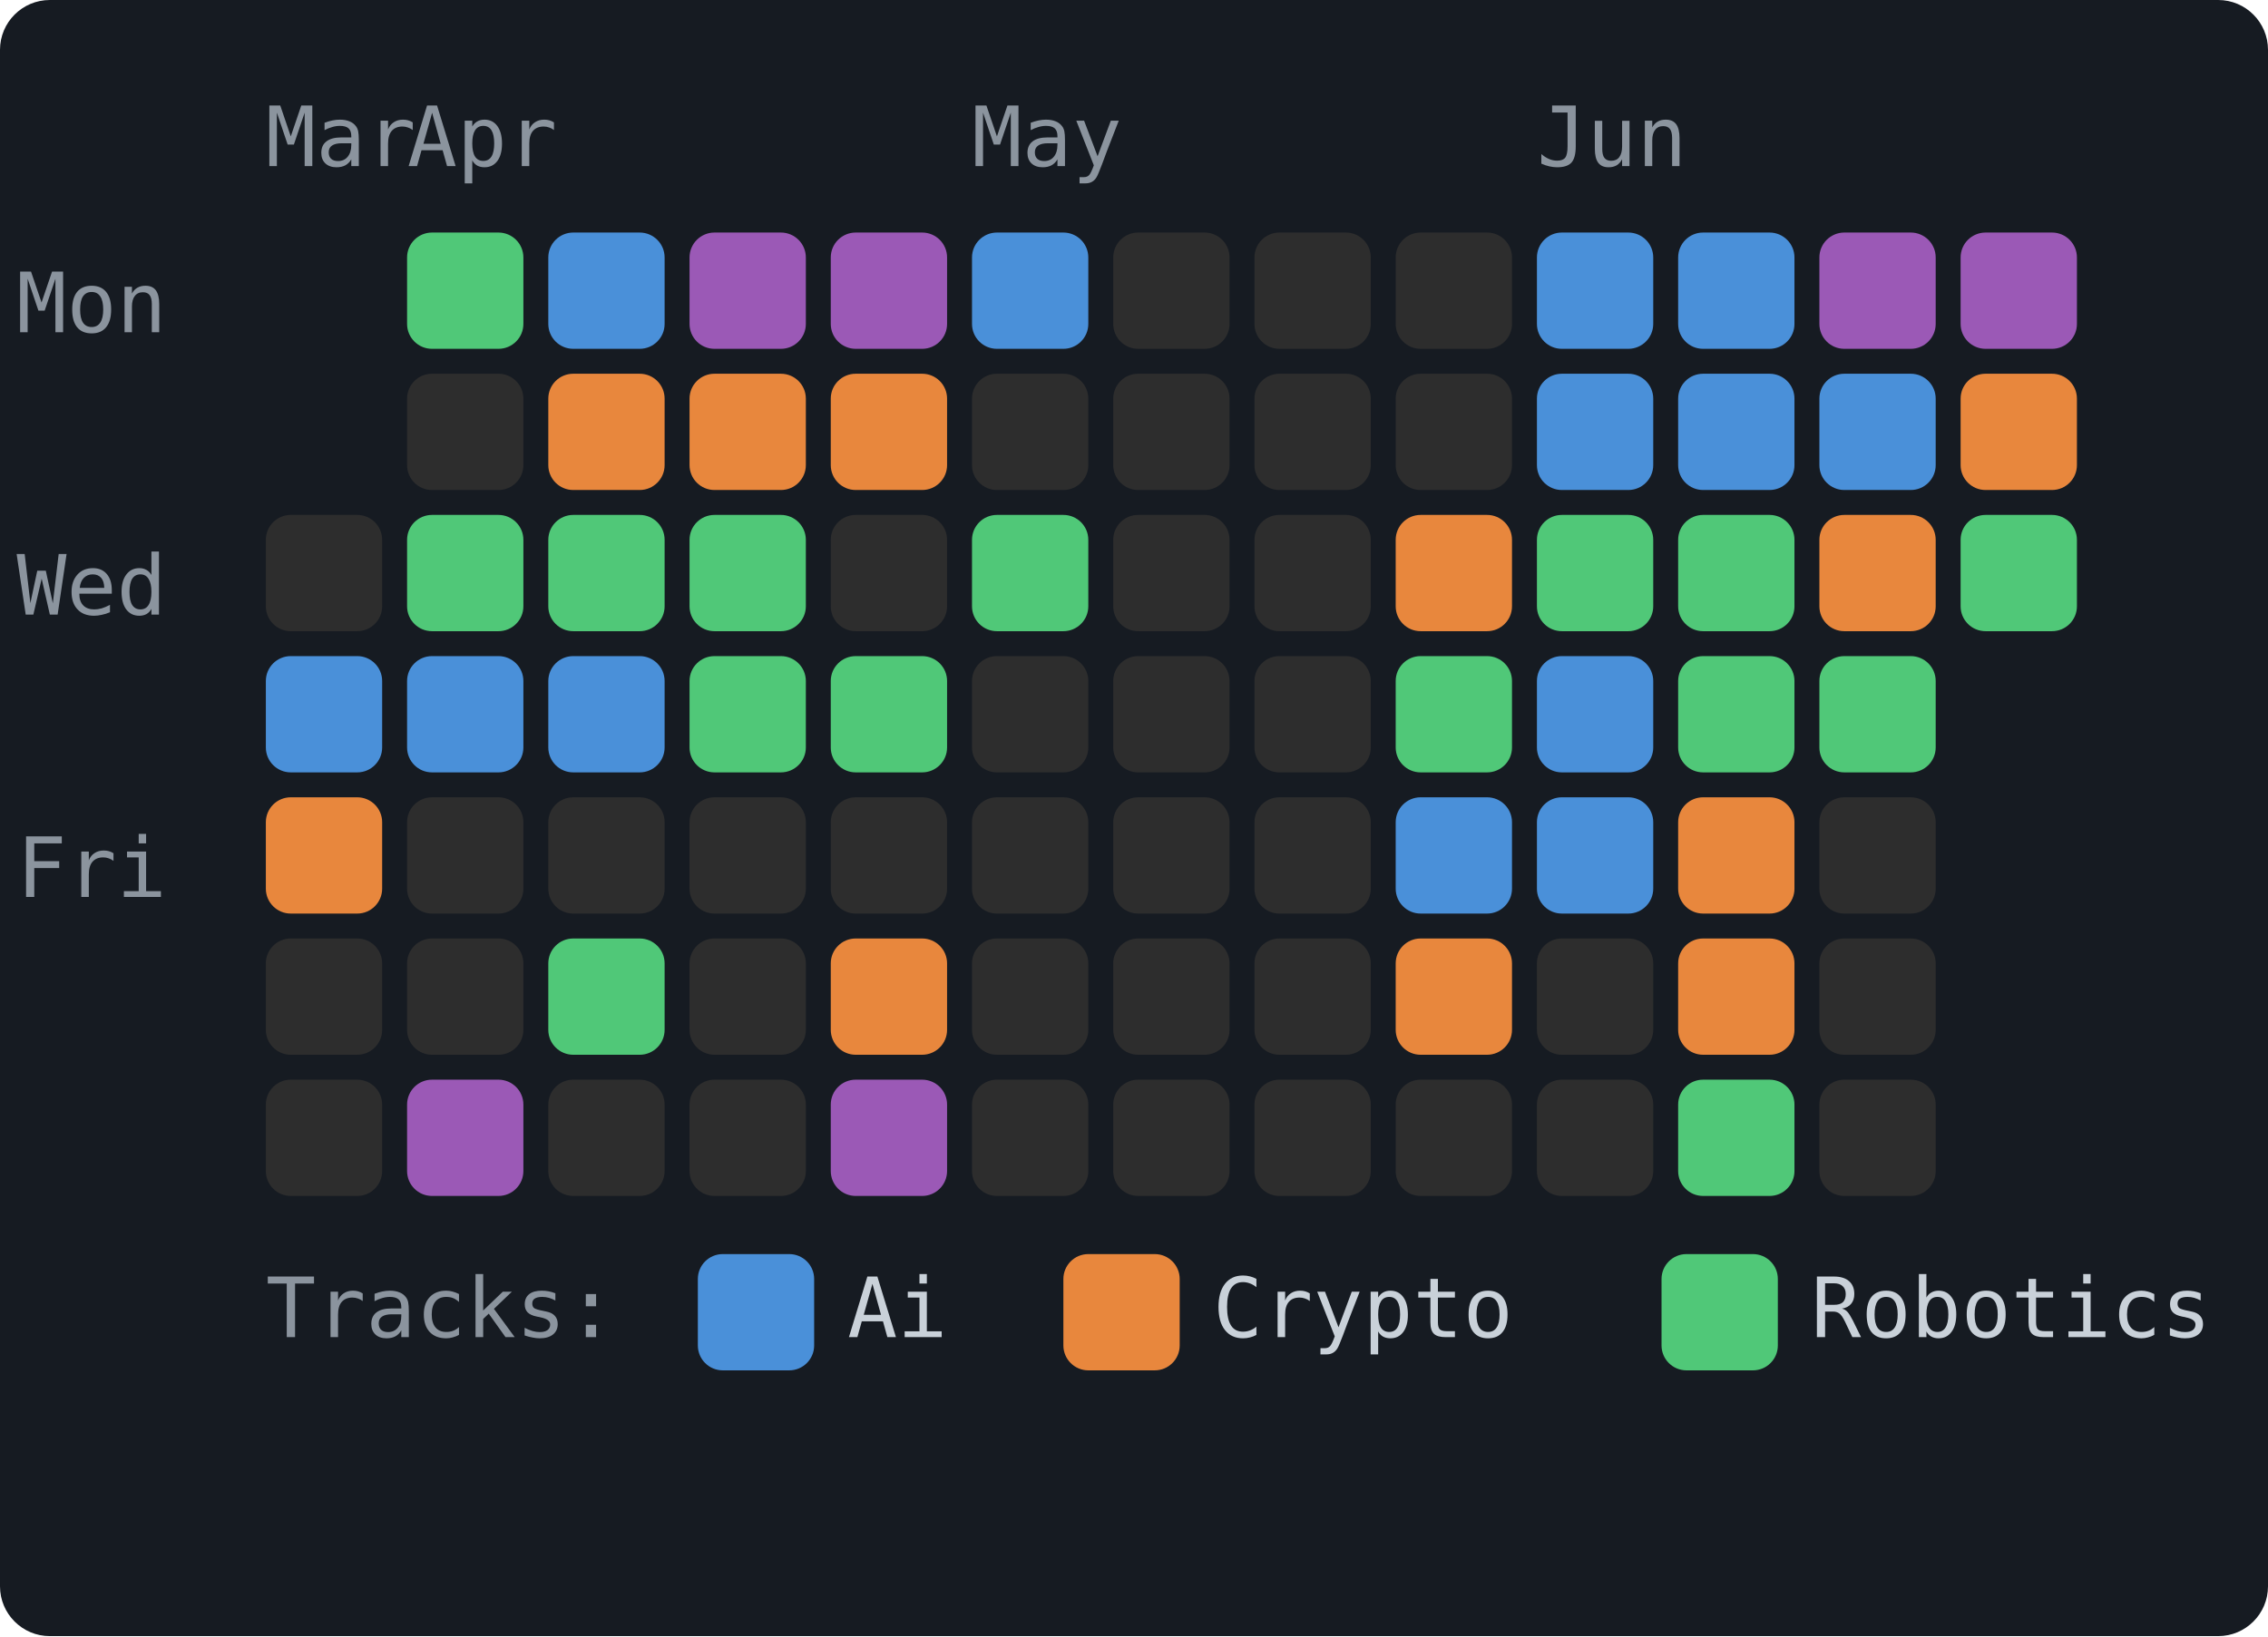
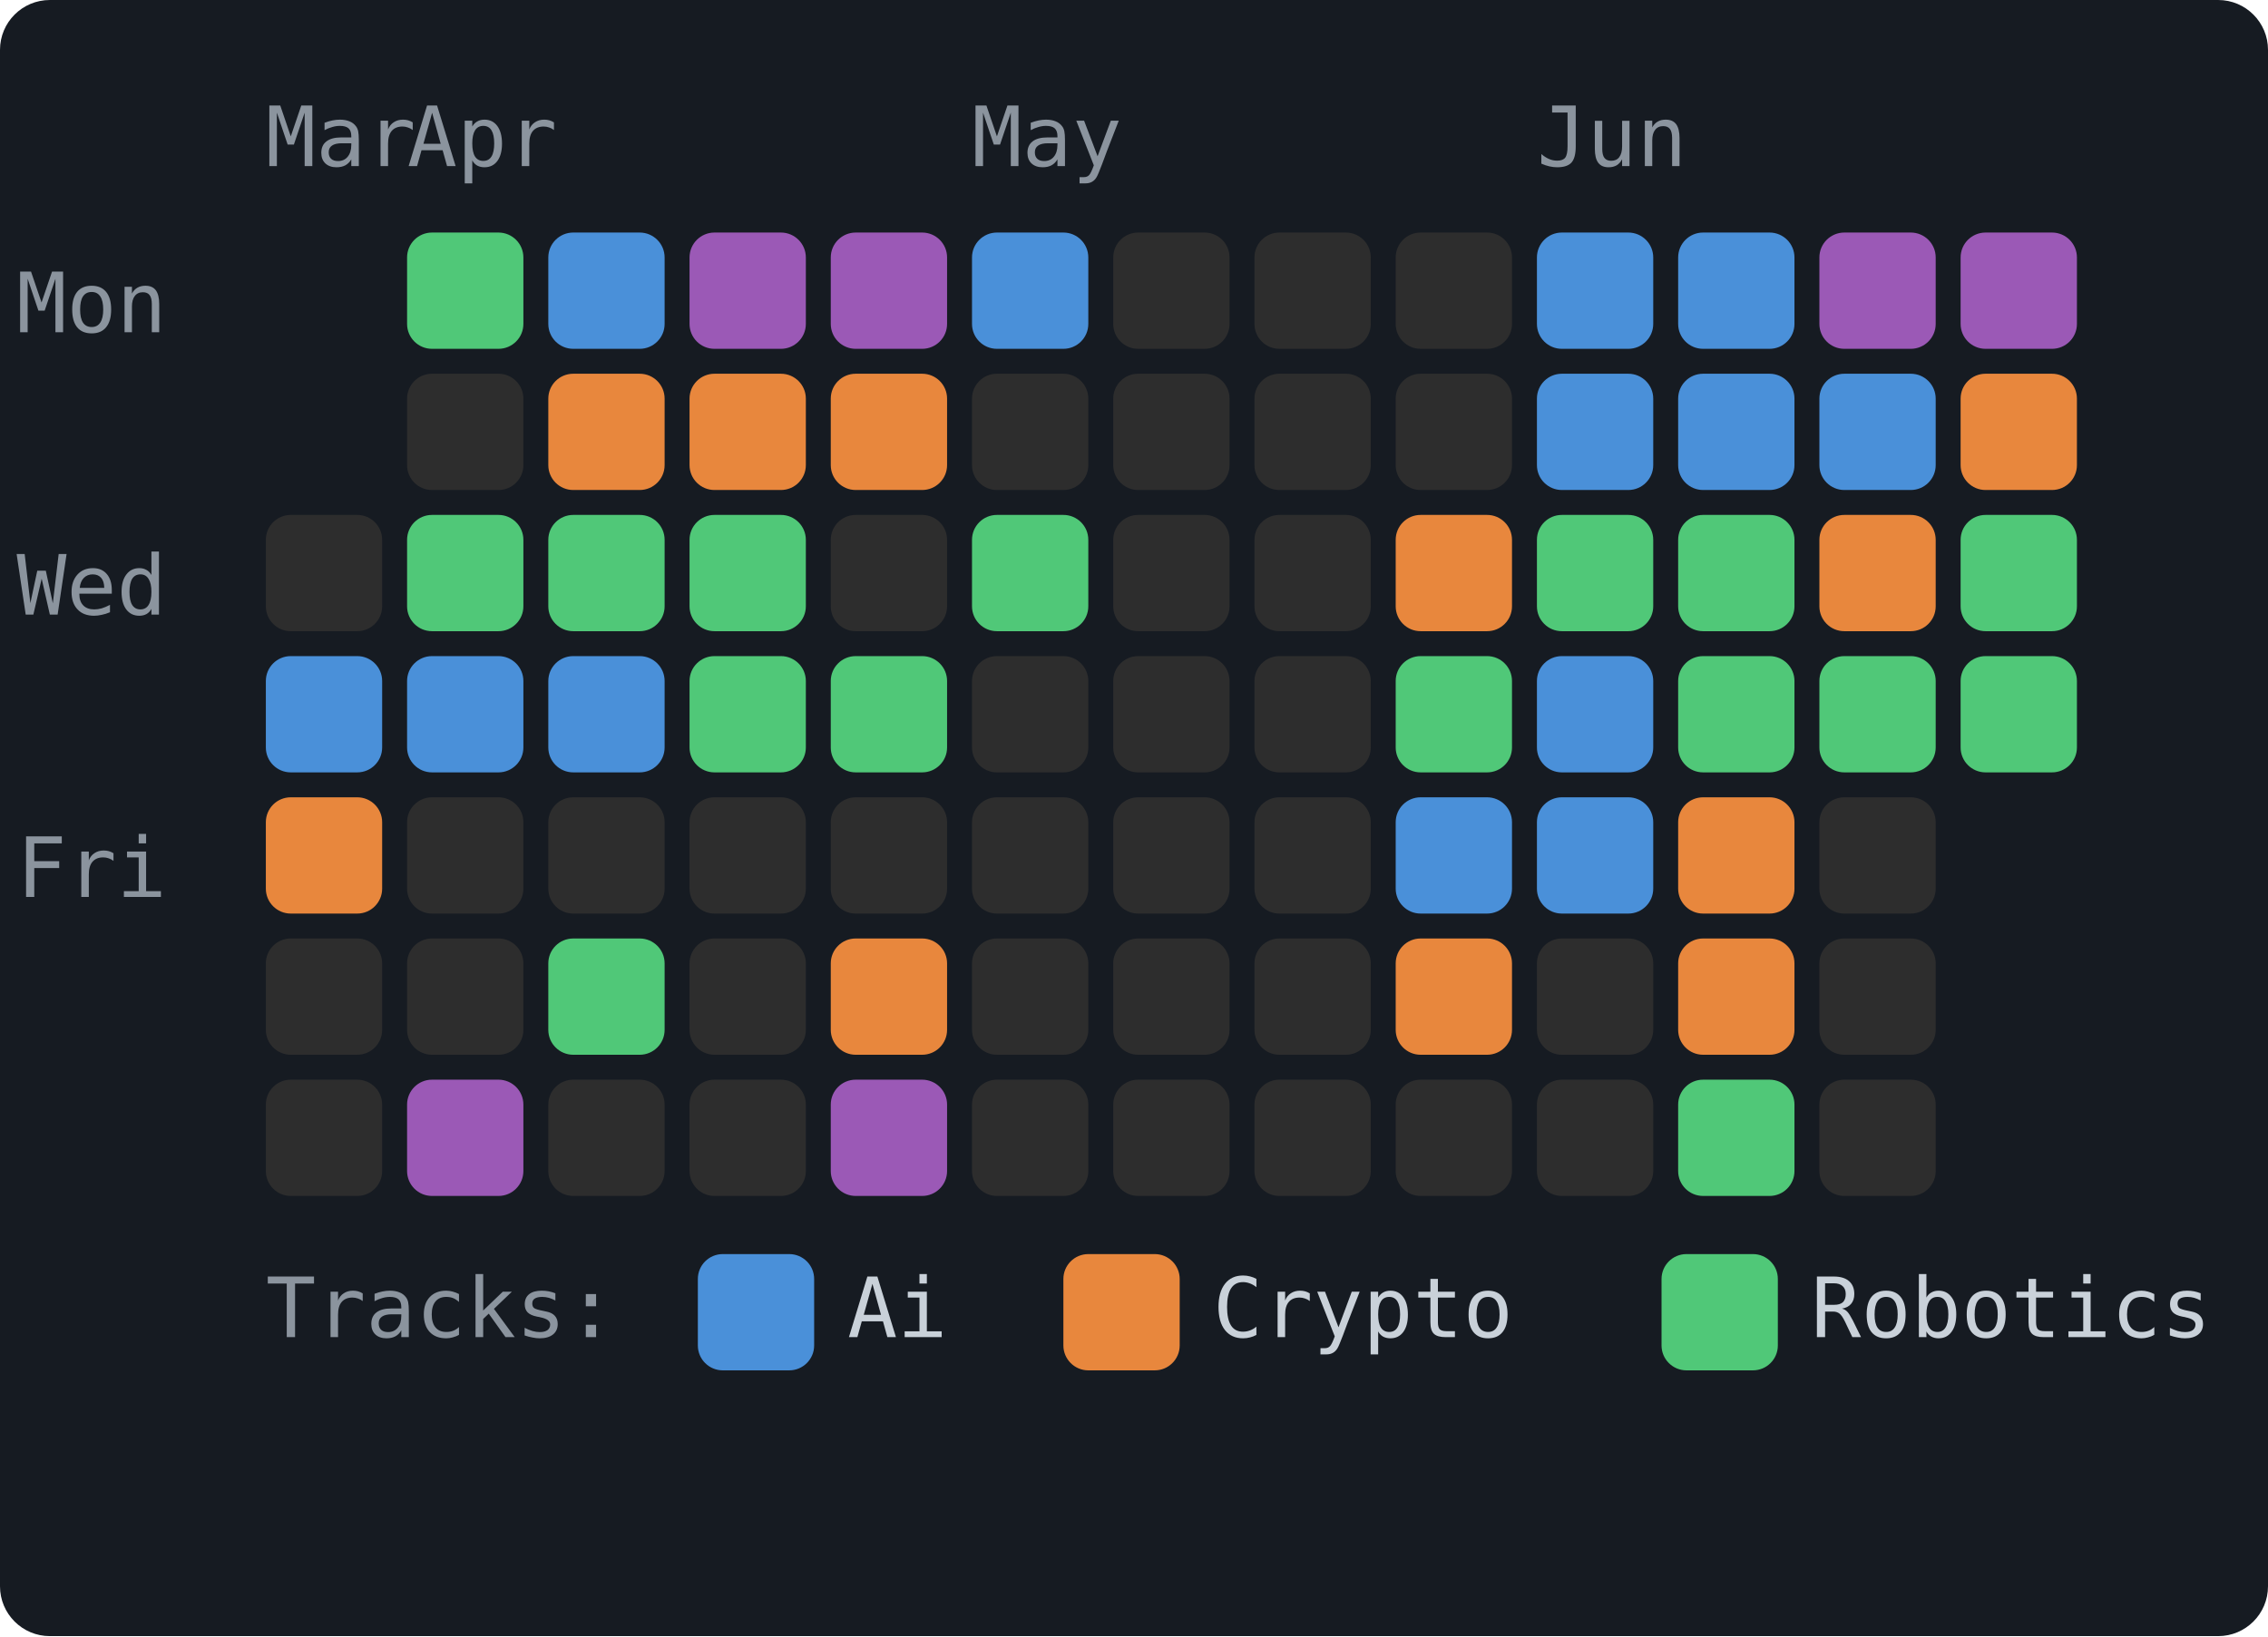
<svg xmlns="http://www.w3.org/2000/svg" width="273" height="197" viewBox="0 0 273 197">
  <rect width="273" height="197" fill="#161B22" rx="6" />
  <text x="2" y="40" fill="#8B949E" font-family="monospace" font-size="10">Mon</text>
  <text x="2" y="74" fill="#8B949E" font-family="monospace" font-size="10">Wed</text>
  <text x="2" y="108" fill="#8B949E" font-family="monospace" font-size="10">Fri</text>
  <text x="32" y="20" fill="#8B949E" font-family="monospace" font-size="10">Mar</text>
  <text x="49" y="20" fill="#8B949E" font-family="monospace" font-size="10">Apr</text>
  <text x="117" y="20" fill="#8B949E" font-family="monospace" font-size="10">May</text>
  <text x="185" y="20" fill="#8B949E" font-family="monospace" font-size="10">Jun</text>
  <rect x="32" y="62" width="14" height="14" rx="3" fill="#2D2D2D" />
  <rect x="32" y="79" width="14" height="14" rx="3" fill="#4A90D9" />
  <rect x="32" y="96" width="14" height="14" rx="3" fill="#E8873D" />
  <rect x="32" y="113" width="14" height="14" rx="3" fill="#2D2D2D" />
  <rect x="32" y="130" width="14" height="14" rx="3" fill="#2D2D2D" />
  <rect x="49" y="28" width="14" height="14" rx="3" fill="#50C878" />
  <rect x="49" y="45" width="14" height="14" rx="3" fill="#2D2D2D" />
  <rect x="49" y="62" width="14" height="14" rx="3" fill="#50C878" />
  <rect x="49" y="79" width="14" height="14" rx="3" fill="#4A90D9" />
  <rect x="49" y="96" width="14" height="14" rx="3" fill="#2D2D2D" />
  <rect x="49" y="113" width="14" height="14" rx="3" fill="#2D2D2D" />
  <rect x="49" y="130" width="14" height="14" rx="3" fill="#9B59B6" />
  <rect x="66" y="28" width="14" height="14" rx="3" fill="#4A90D9" />
  <rect x="66" y="45" width="14" height="14" rx="3" fill="#E8873D" />
  <rect x="66" y="62" width="14" height="14" rx="3" fill="#50C878" />
  <rect x="66" y="79" width="14" height="14" rx="3" fill="#4A90D9" />
  <rect x="66" y="96" width="14" height="14" rx="3" fill="#2D2D2D" />
  <rect x="66" y="113" width="14" height="14" rx="3" fill="#50C878" />
  <rect x="66" y="130" width="14" height="14" rx="3" fill="#2D2D2D" />
  <rect x="83" y="28" width="14" height="14" rx="3" fill="#9B59B6" />
  <rect x="83" y="45" width="14" height="14" rx="3" fill="#E8873D" />
  <rect x="83" y="62" width="14" height="14" rx="3" fill="#50C878" />
  <rect x="83" y="79" width="14" height="14" rx="3" fill="#50C878" />
  <rect x="83" y="96" width="14" height="14" rx="3" fill="#2D2D2D" />
  <rect x="83" y="113" width="14" height="14" rx="3" fill="#2D2D2D" />
  <rect x="83" y="130" width="14" height="14" rx="3" fill="#2D2D2D" />
  <rect x="100" y="28" width="14" height="14" rx="3" fill="#9B59B6" />
  <rect x="100" y="45" width="14" height="14" rx="3" fill="#E8873D" />
  <rect x="100" y="62" width="14" height="14" rx="3" fill="#2D2D2D" />
  <rect x="100" y="79" width="14" height="14" rx="3" fill="#50C878" />
  <rect x="100" y="96" width="14" height="14" rx="3" fill="#2D2D2D" />
  <rect x="100" y="113" width="14" height="14" rx="3" fill="#E8873D" />
  <rect x="100" y="130" width="14" height="14" rx="3" fill="#9B59B6" />
  <rect x="117" y="28" width="14" height="14" rx="3" fill="#4A90D9" />
  <rect x="117" y="45" width="14" height="14" rx="3" fill="#2D2D2D" />
  <rect x="117" y="62" width="14" height="14" rx="3" fill="#50C878" />
  <rect x="117" y="79" width="14" height="14" rx="3" fill="#2D2D2D" />
  <rect x="117" y="96" width="14" height="14" rx="3" fill="#2D2D2D" />
  <rect x="117" y="113" width="14" height="14" rx="3" fill="#2D2D2D" />
  <rect x="117" y="130" width="14" height="14" rx="3" fill="#2D2D2D" />
  <rect x="134" y="28" width="14" height="14" rx="3" fill="#2D2D2D" />
  <rect x="134" y="45" width="14" height="14" rx="3" fill="#2D2D2D" />
  <rect x="134" y="62" width="14" height="14" rx="3" fill="#2D2D2D" />
  <rect x="134" y="79" width="14" height="14" rx="3" fill="#2D2D2D" />
  <rect x="134" y="96" width="14" height="14" rx="3" fill="#2D2D2D" />
  <rect x="134" y="113" width="14" height="14" rx="3" fill="#2D2D2D" />
  <rect x="134" y="130" width="14" height="14" rx="3" fill="#2D2D2D" />
  <rect x="151" y="28" width="14" height="14" rx="3" fill="#2D2D2D" />
  <rect x="151" y="45" width="14" height="14" rx="3" fill="#2D2D2D" />
  <rect x="151" y="62" width="14" height="14" rx="3" fill="#2D2D2D" />
  <rect x="151" y="79" width="14" height="14" rx="3" fill="#2D2D2D" />
  <rect x="151" y="96" width="14" height="14" rx="3" fill="#2D2D2D" />
  <rect x="151" y="113" width="14" height="14" rx="3" fill="#2D2D2D" />
  <rect x="151" y="130" width="14" height="14" rx="3" fill="#2D2D2D" />
  <rect x="168" y="28" width="14" height="14" rx="3" fill="#2D2D2D" />
  <rect x="168" y="45" width="14" height="14" rx="3" fill="#2D2D2D" />
  <rect x="168" y="62" width="14" height="14" rx="3" fill="#E8873D" />
  <rect x="168" y="79" width="14" height="14" rx="3" fill="#50C878" />
  <rect x="168" y="96" width="14" height="14" rx="3" fill="#4A90D9" />
  <rect x="168" y="113" width="14" height="14" rx="3" fill="#E8873D" />
  <rect x="168" y="130" width="14" height="14" rx="3" fill="#2D2D2D" />
  <rect x="185" y="28" width="14" height="14" rx="3" fill="#4A90D9" />
  <rect x="185" y="45" width="14" height="14" rx="3" fill="#4A90D9" />
  <rect x="185" y="62" width="14" height="14" rx="3" fill="#50C878" />
  <rect x="185" y="79" width="14" height="14" rx="3" fill="#4A90D9" />
  <rect x="185" y="96" width="14" height="14" rx="3" fill="#4A90D9" />
  <rect x="185" y="113" width="14" height="14" rx="3" fill="#2D2D2D" />
  <rect x="185" y="130" width="14" height="14" rx="3" fill="#2D2D2D" />
  <rect x="202" y="28" width="14" height="14" rx="3" fill="#4A90D9" />
  <rect x="202" y="45" width="14" height="14" rx="3" fill="#4A90D9" />
  <rect x="202" y="62" width="14" height="14" rx="3" fill="#50C878" />
  <rect x="202" y="79" width="14" height="14" rx="3" fill="#50C878" />
  <rect x="202" y="96" width="14" height="14" rx="3" fill="#E8873D" />
  <rect x="202" y="113" width="14" height="14" rx="3" fill="#E8873D" />
  <rect x="202" y="130" width="14" height="14" rx="3" fill="#50C878" />
  <rect x="219" y="28" width="14" height="14" rx="3" fill="#9B59B6" />
  <rect x="219" y="45" width="14" height="14" rx="3" fill="#4A90D9" />
  <rect x="219" y="62" width="14" height="14" rx="3" fill="#E8873D" />
  <rect x="219" y="79" width="14" height="14" rx="3" fill="#50C878" />
  <rect x="219" y="96" width="14" height="14" rx="3" fill="#2D2D2D" />
  <rect x="219" y="113" width="14" height="14" rx="3" fill="#2D2D2D" />
  <rect x="219" y="130" width="14" height="14" rx="3" fill="#2D2D2D" />
  <rect x="236" y="28" width="14" height="14" rx="3" fill="#9B59B6" />
  <rect x="236" y="45" width="14" height="14" rx="3" fill="#E8873D" />
  <rect x="236" y="62" width="14" height="14" rx="3" fill="#50C878" />
+   <rect x="236" y="79" width="14" height="14" rx="3" fill="#50C878" />
  <text x="32" y="161" fill="#8B949E" font-family="monospace" font-size="10">Tracks:</text>
  <rect x="84" y="151" width="14" height="14" rx="3" fill="#4A90D9" />
  <text x="102" y="161" fill="#C9D1D9" font-family="monospace" font-size="10">Ai</text>
  <rect x="128" y="151" width="14" height="14" rx="3" fill="#E8873D" />
  <text x="146" y="161" fill="#C9D1D9" font-family="monospace" font-size="10">Crypto</text>
  <rect x="200" y="151" width="14" height="14" rx="3" fill="#50C878" />
  <text x="218" y="161" fill="#C9D1D9" font-family="monospace" font-size="10">Robotics</text>
  <rect x="286" y="151" width="14" height="14" rx="3" fill="#9B59B6" />
  <text x="304" y="161" fill="#C9D1D9" font-family="monospace" font-size="10">Integration</text>
  <rect x="393" y="151" width="14" height="14" rx="3" fill="#2D2D2D" />
  <text x="411" y="161" fill="#C9D1D9" font-family="monospace" font-size="10">No activity</text>
</svg>
